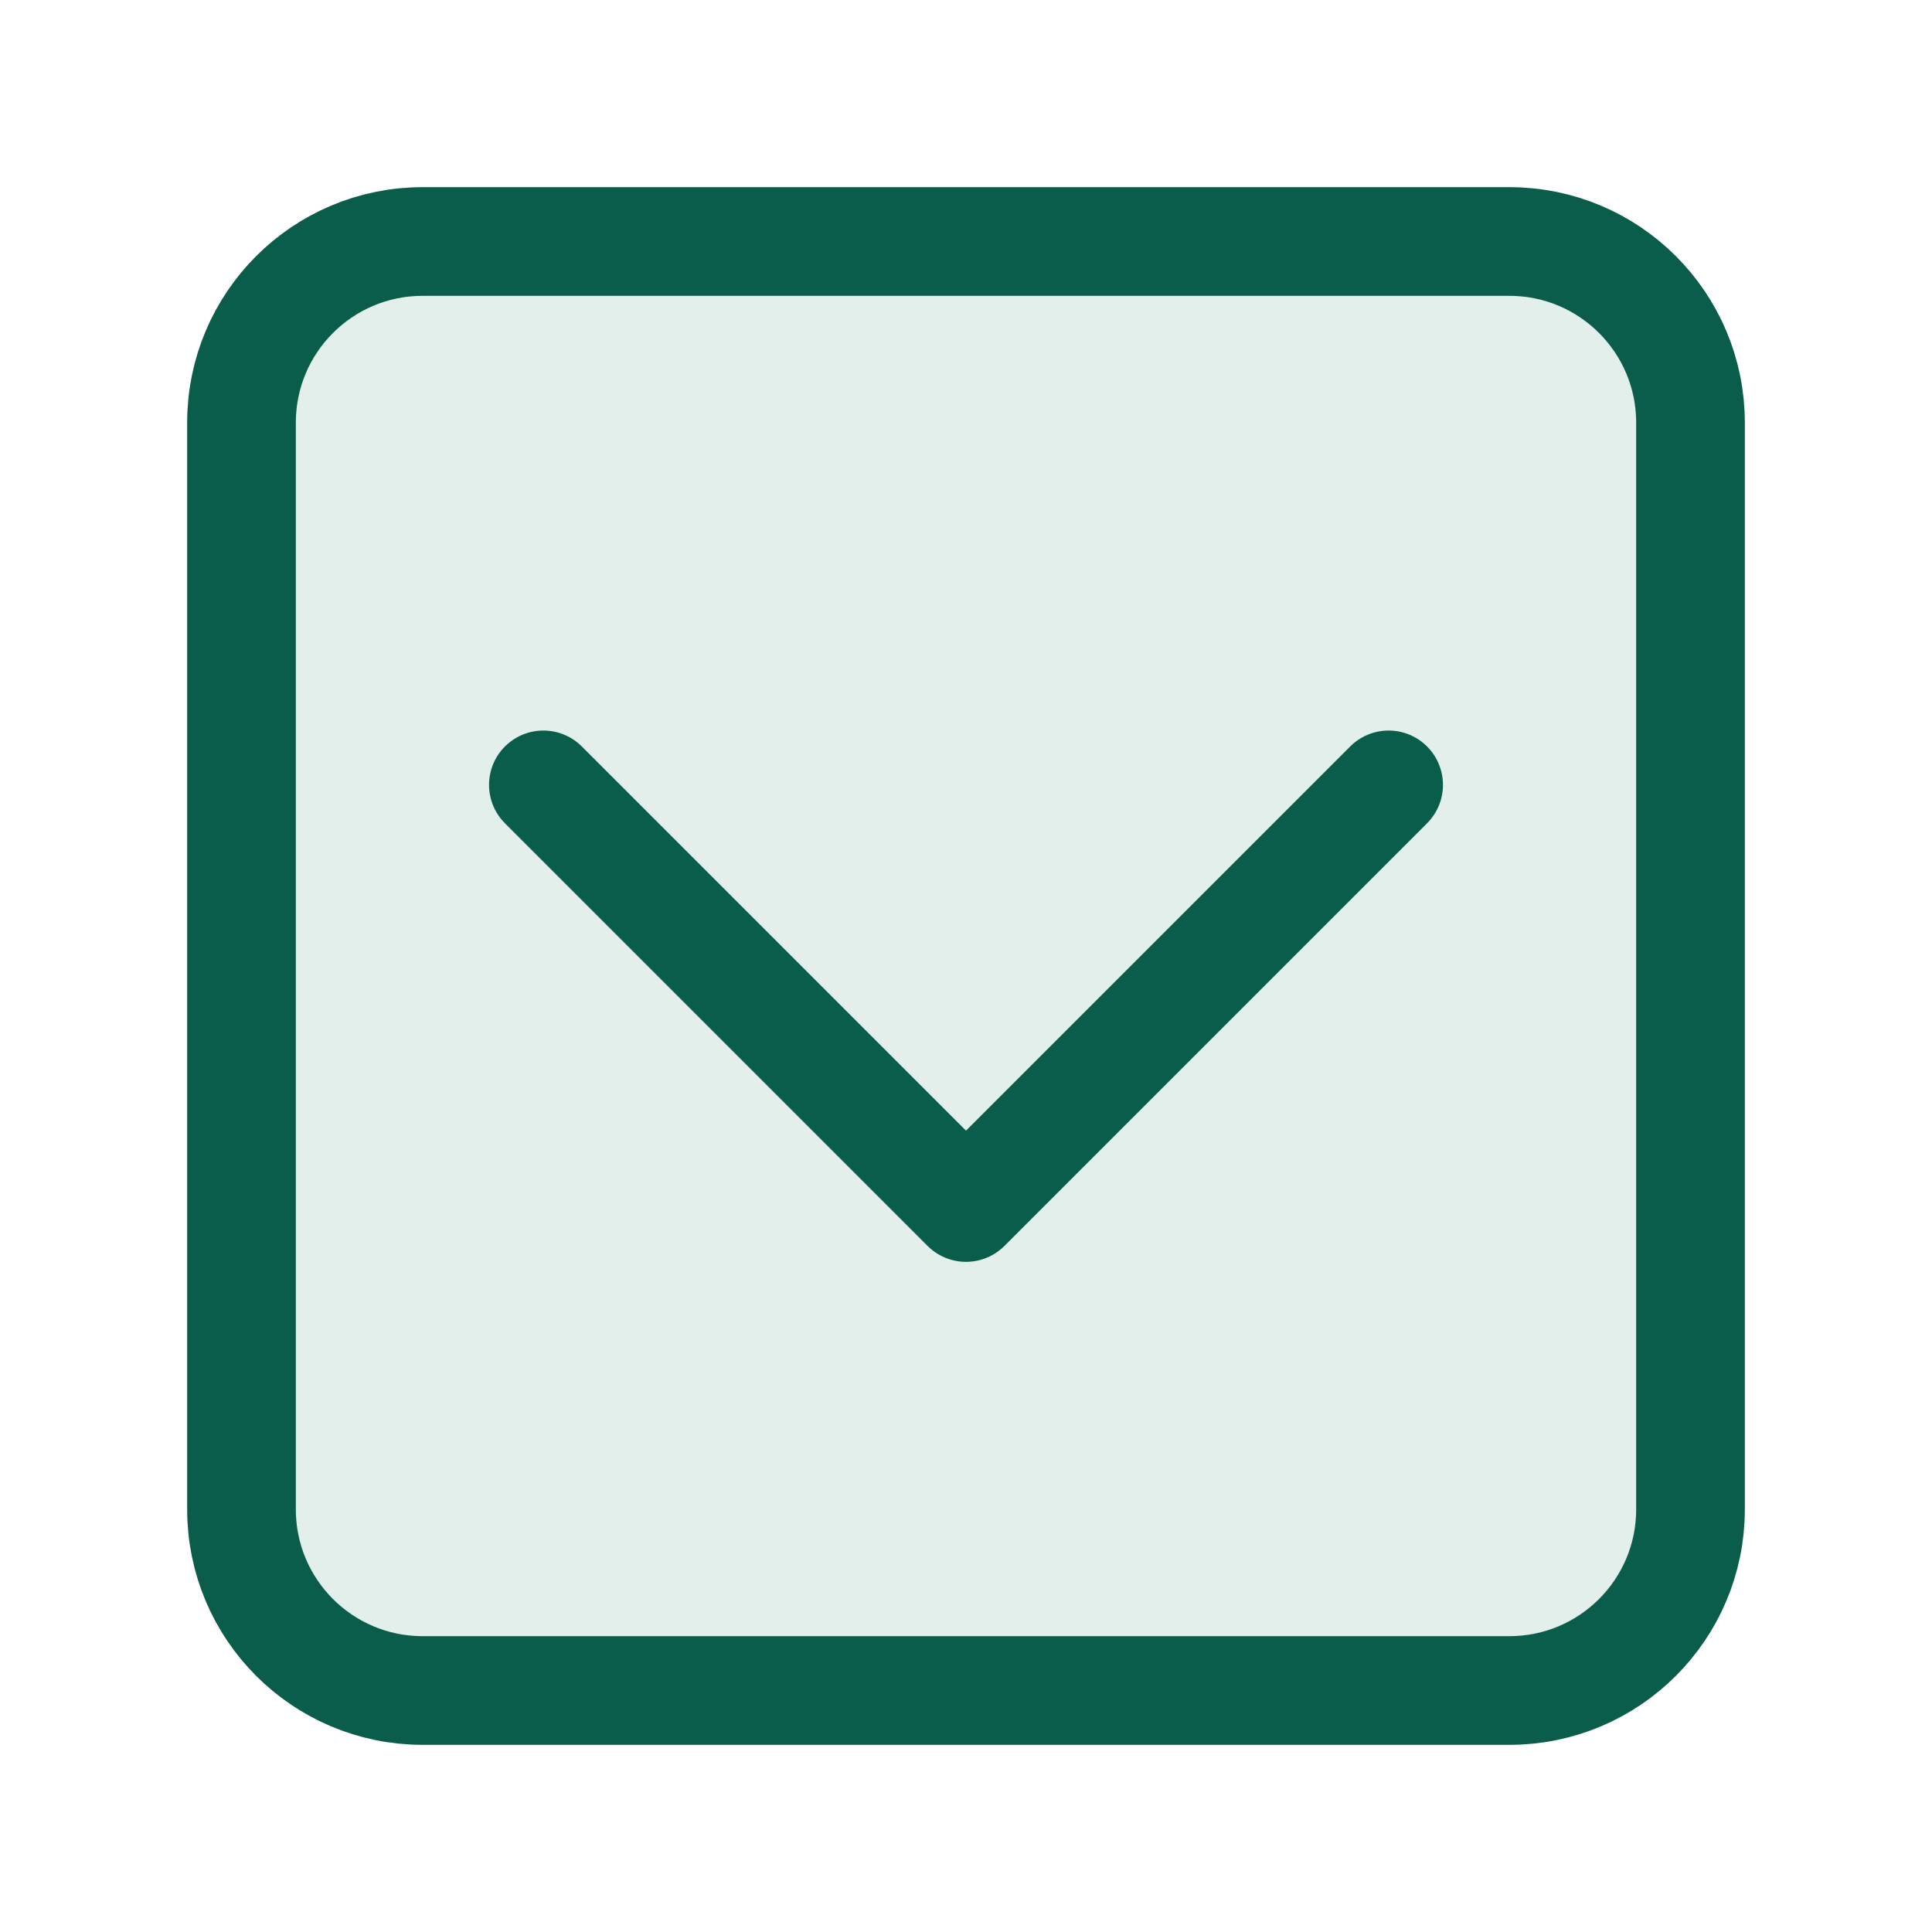
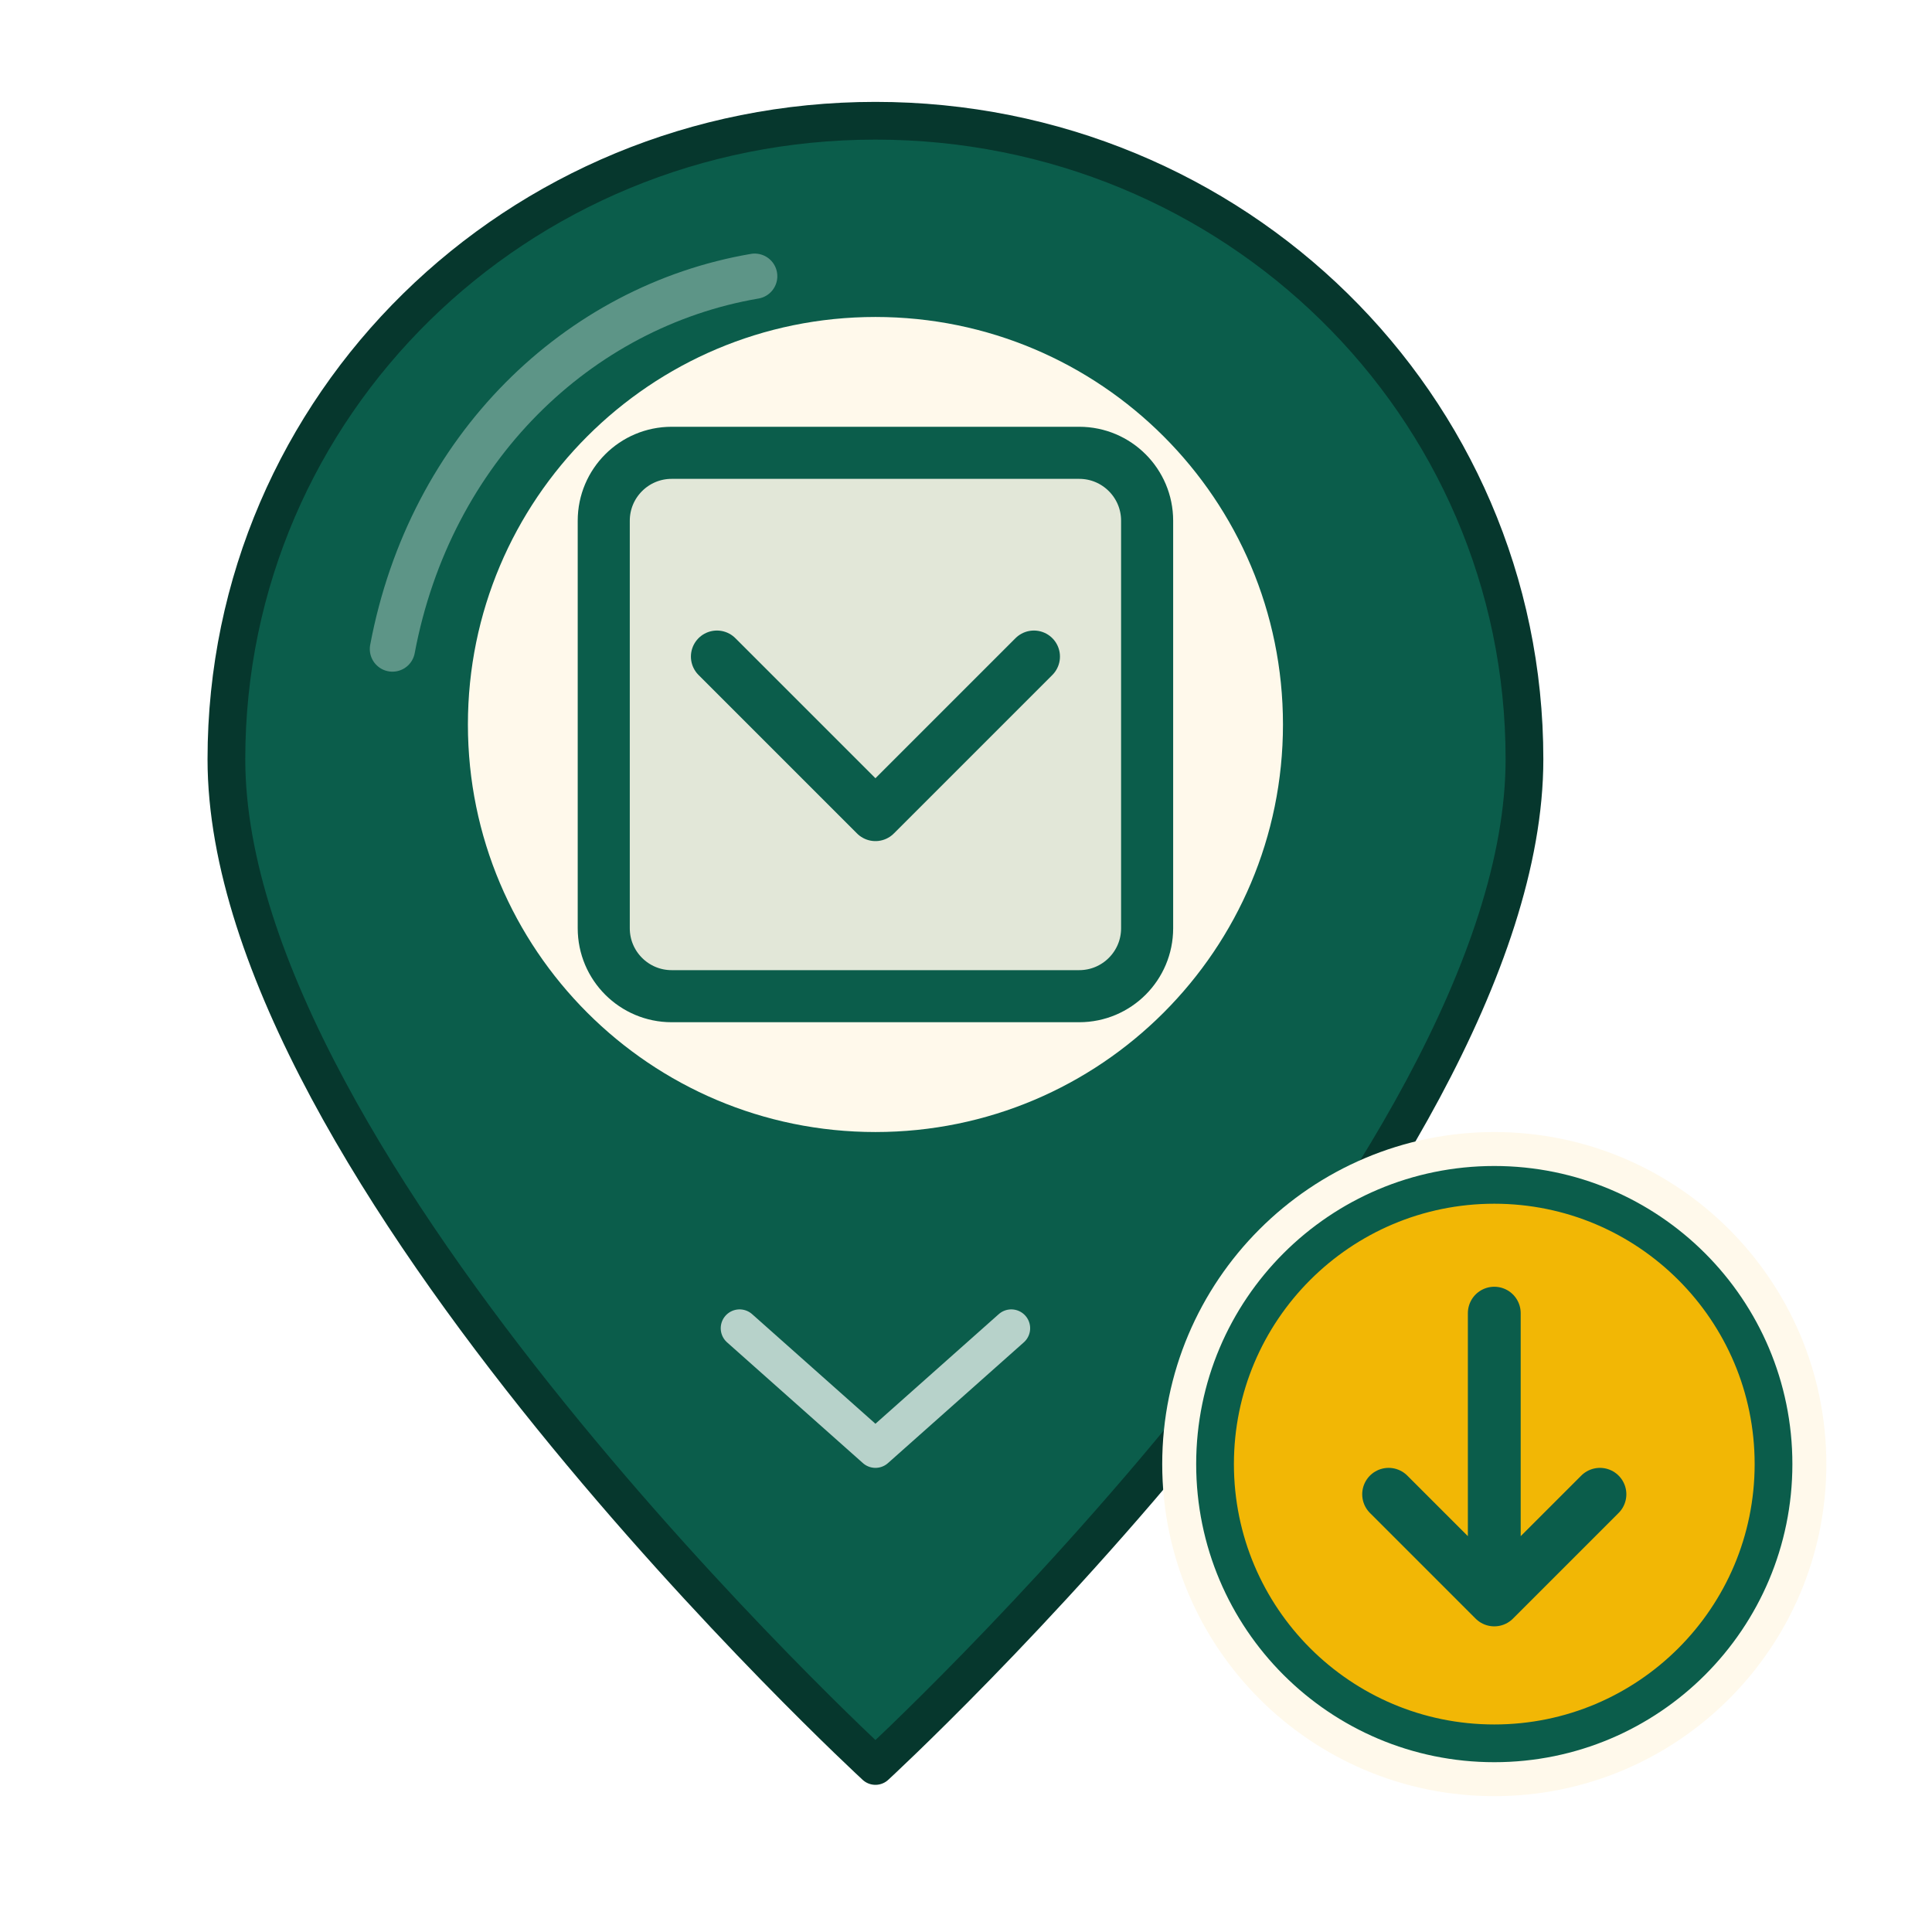
<svg xmlns="http://www.w3.org/2000/svg" width="32" height="32" viewBox="0 0 32 32" fill="none" color="#0B5D4B" stroke="currentColor" stroke-width="1.8" stroke-linecap="round" stroke-linejoin="round" role="img" aria-labelledby="title-panah-bawah-brand">
-   <rect x="4" y="4" width="24" height="24" rx="3" fill="#E2EFEA" />
-   <path d="m9 13 7 7 7-7" />
+   <g transform="scale(.25)" stroke-linecap="round" stroke-linejoin="round" color="#0B5D4B">
+     <path d="M58 8C34.25 8 15 26.8 15 50.3C15 77.4 58 117 58 117S101 77.4 101 50.3C101 26.8 81.75 8 58 8Z" fill="#0B5D4B" stroke="#06372D" stroke-width="2.5" />
+     <path d="M26 43C28.5 29.7 38.3 20.3 50 18.3" stroke="#E2EFEA" stroke-opacity=".38" stroke-width="3" />
+     <circle cx="58" cy="48" r="27" fill="#FFF9EB" stroke="none" />
+     <g transform="translate(34 24) scale(1.5)" fill="none" stroke="currentColor" stroke-width="2.3">
+       <rect x="4" y="4" width="24" height="24" rx="3" fill="currentColor" fill-opacity="0.12" />
+       <path d="m9 13 7 7 7-7" />
+     </g>
+     <path d="M49 88L58 96L67 88" stroke="#E2EFEA" stroke-opacity=".8" stroke-width="2.5" fill="none" />
+     <circle cx="99" cy="97" r="22" fill="#FFF9EB" stroke="none" />
+     <circle cx="99" cy="97" r="18.5" fill="#F2B705" stroke="currentColor" stroke-width="2.5" />
+     <path d="M99 87v19m-7-7 7 7 7-7" fill="none" stroke="currentColor" stroke-width="3.5" />
+   </g>
</svg>
